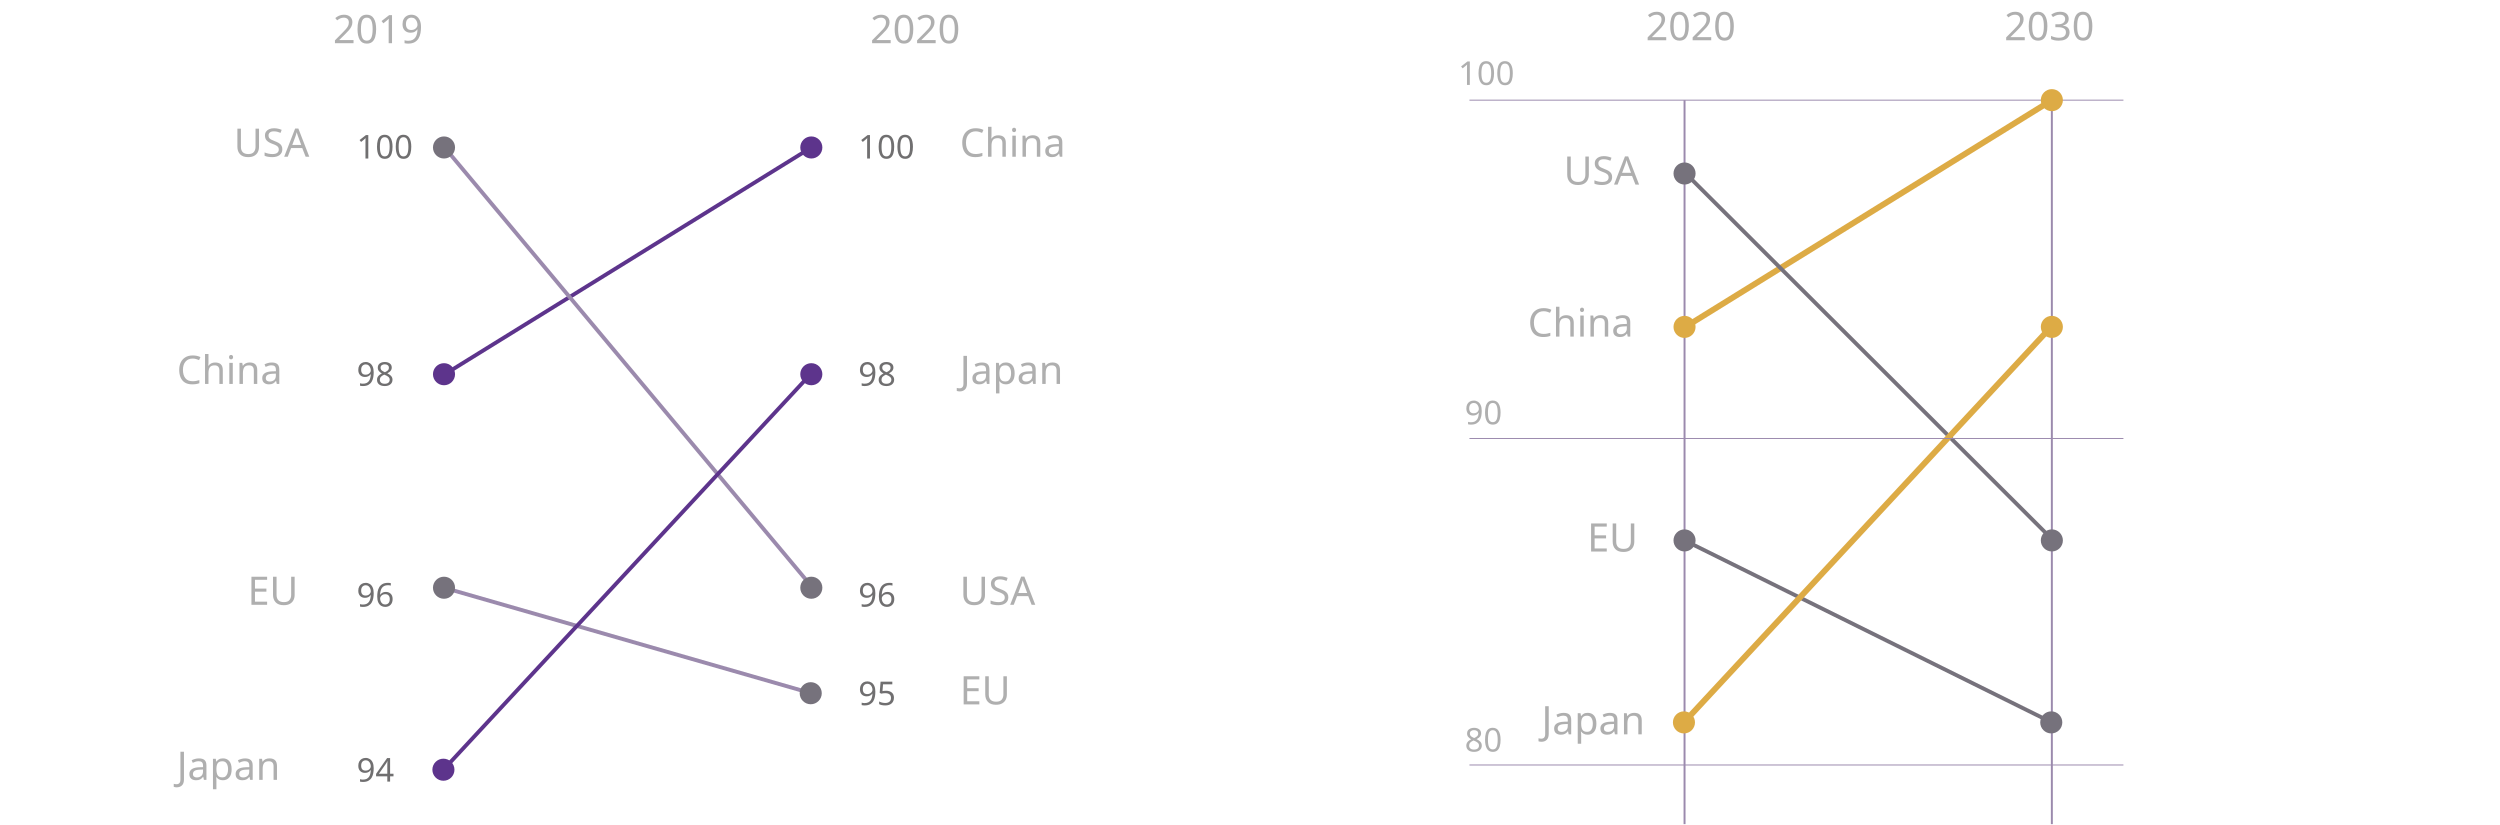
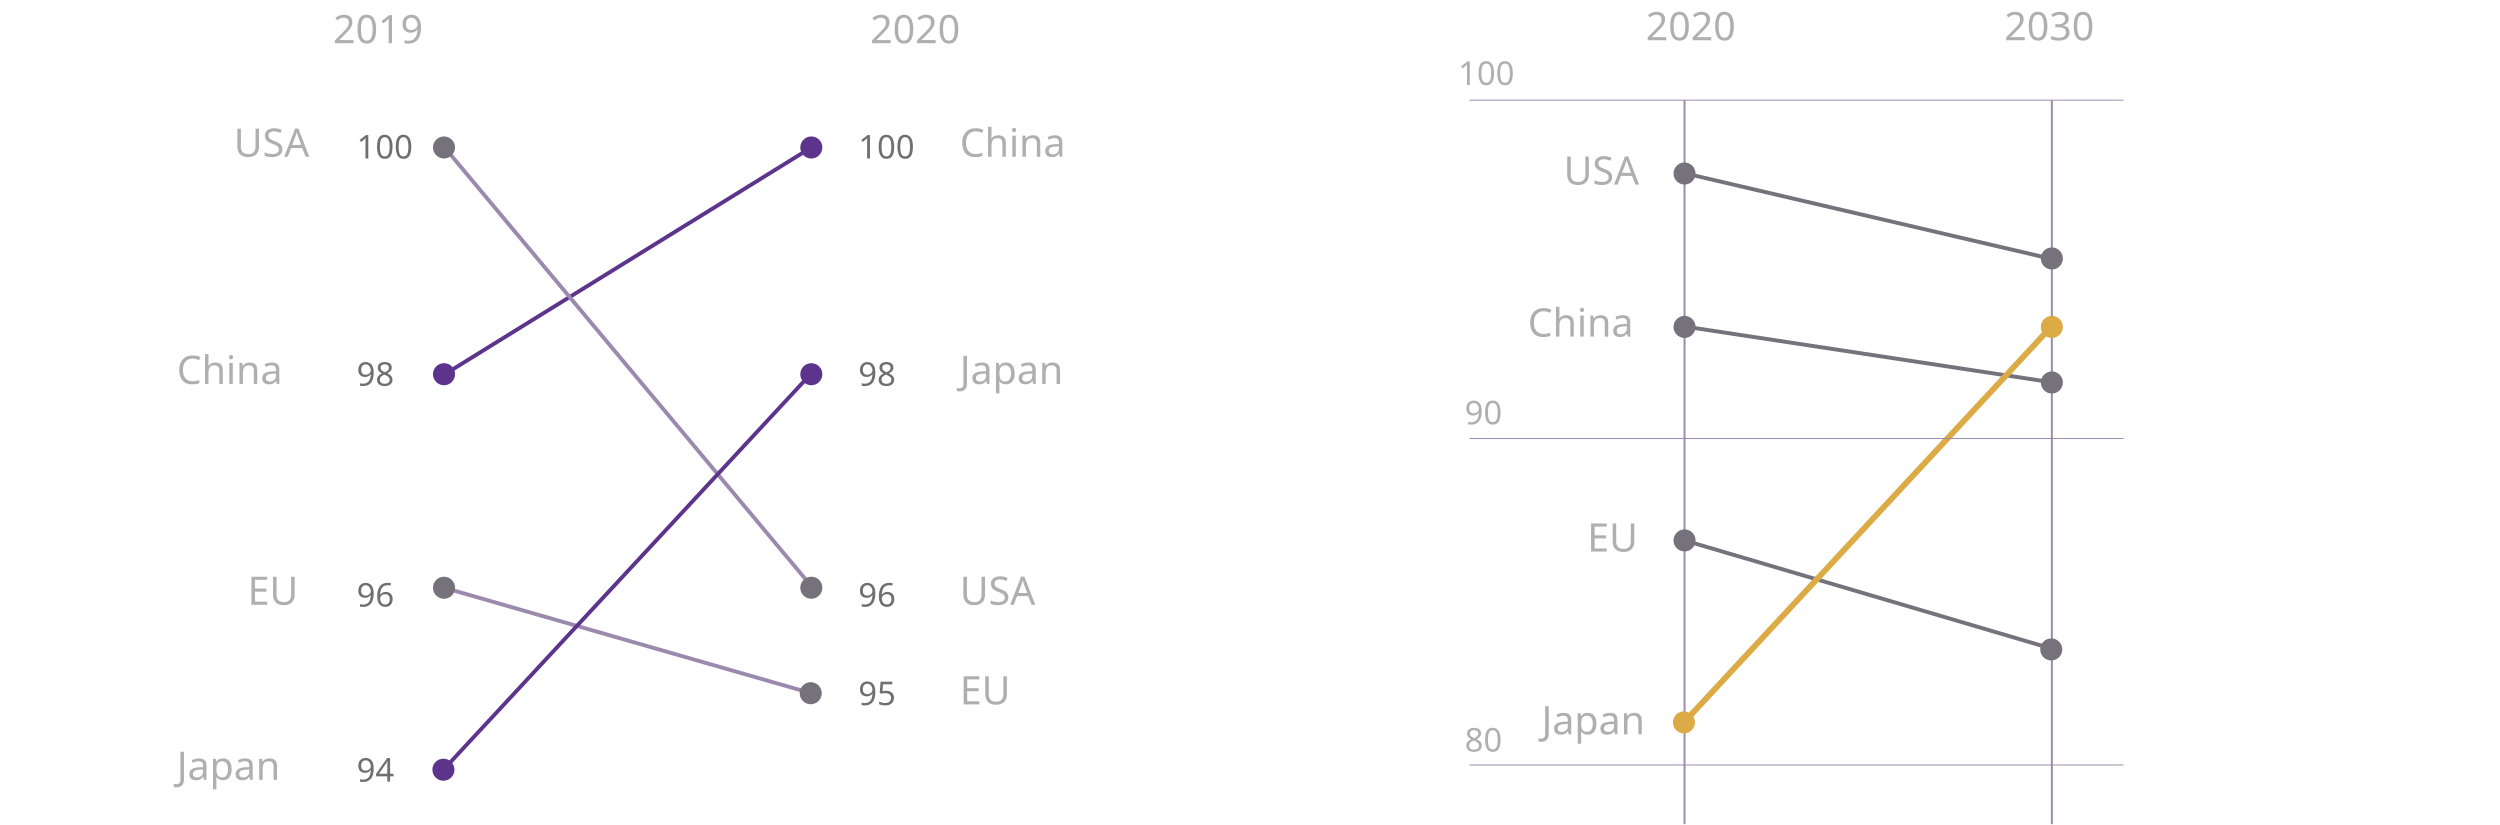
<svg xmlns="http://www.w3.org/2000/svg" version="1.1" id="Layer_1" x="0px" y="0px" viewBox="0 0 1268 418" style="enable-background:new 0 0 1268 418;" xml:space="preserve">
  <style type="text/css">
- 	.st0{fill:#AFAFAF;stroke:#9B8AAD;stroke-width:0.5;stroke-miterlimit:10;}
+ 	.st0{fill:none;stroke:#9B8AAD;stroke-width:0.5;stroke-miterlimit:10;}
	.st1{fill:none;stroke:#9B8AAD;stroke-miterlimit:10;}
	.st2{fill:#AFAFAF;}
	.st3{font-family:'RobotoMono-Regular';}
	.st4{font-size:19.945px;}
	.st5{fill:#706F70;}
	.st6{font-size:16.621px;}
	.st7{fill:none;stroke:#5D348C;stroke-width:2;stroke-miterlimit:10;}
	.st8{fill:none;stroke:#9B8AAD;stroke-width:2;stroke-miterlimit:10;}
	.st9{fill:#76727C;}
	.st10{fill:#5D348C;}
- 	.st11{fill:none;stroke:#DDAB45;stroke-width:3;stroke-miterlimit:10;}
- 	.st12{fill:none;stroke:#76727C;stroke-width:2;stroke-miterlimit:10;}
+ 	.st11{fill:none;stroke:#76727C;stroke-width:2;stroke-miterlimit:10;}
+ 	.st12{fill:none;stroke:#DDAB45;stroke-width:3;stroke-miterlimit:10;}
	.st13{fill:#DDAB45;}
- 	.st14{fill:none;stroke:#9B8AAD;stroke-width:0.5;stroke-miterlimit:10;}
</style>
  <line class="st0" x1="745.3" y1="50.8" x2="1077" y2="50.8" />
  <line class="st1" x1="1040.7" y1="50.8" x2="1040.7" y2="418" />
  <line class="st1" x1="854.4" y1="50.8" x2="854.4" y2="418" />
  <g id="Layer_2_1_">
</g>
  <g id="Layer_3">
</g>
  <g>
    <text transform="matrix(1 0 0 1 118.606 79.4956)" class="st2 st3 st4">USA</text>
  </g>
  <g>
    <text transform="matrix(1 0 0 1 168.9331 21.9185)" class="st2 st3 st4">2019</text>
  </g>
  <g>
    <text transform="matrix(1 0 0 1 441.3727 21.9185)" class="st2 st3 st4">2020</text>
  </g>
  <g>
    <text transform="matrix(1 0 0 1 89.6802 194.7358)" class="st2 st3 st4">China</text>
  </g>
  <g>
    <text transform="matrix(1 0 0 1 125.5874 306.7529)" class="st2 st3 st4">EU</text>
  </g>
  <g>
    <text transform="matrix(1 0 0 1 486.8289 357.2578)" class="st2 st3 st4">EU</text>
  </g>
  <g>
    <text transform="matrix(1 0 0 1 180.8976 80.397)" class="st5 st3 st6">100</text>
  </g>
  <g>
    <text transform="matrix(1 0 0 1 180.8975 195.6372)" class="st5 st3 st6">98</text>
  </g>
  <g>
    <text transform="matrix(1 0 0 1 180.8975 307.6543)" class="st5 st3 st6">96</text>
  </g>
  <g>
    <g>
      <text transform="matrix(1 0 0 1 435.3391 80.397)" class="st5 st3 st6">100</text>
    </g>
  </g>
  <g>
    <g>
      <text transform="matrix(1 0 0 1 435.339 195.6372)" class="st5 st3 st6">98</text>
    </g>
  </g>
  <g>
    <g>
      <text transform="matrix(1 0 0 1 435.339 307.6543)" class="st5 st3 st6">96</text>
    </g>
  </g>
  <g>
    <text transform="matrix(1 0 0 1 486.8289 79.4956)" class="st2 st3 st4">China</text>
  </g>
  <g>
    <text transform="matrix(1 0 0 1 486.8294 194.7356)" class="st2 st3 st4">Japan</text>
  </g>
  <line class="st7" x1="225.8" y1="189.7" x2="411.5" y2="74.8" />
  <line class="st8" x1="225.9" y1="75.3" x2="412.1" y2="298" />
  <line class="st8" x1="225.2" y1="298.1" x2="411.4" y2="351.6" />
  <g>
    <text transform="matrix(1 0 0 1 89.6802 395.5386)" class="st2 st3 st4">Japan</text>
  </g>
  <g>
    <text transform="matrix(1 0 0 1 180.8975 396.439)" class="st5 st3 st6">94</text>
  </g>
  <g>
    <g>
      <text transform="matrix(1 0 0 1 435.339 357.6299)" class="st5 st3 st6">95</text>
    </g>
  </g>
  <g>
    <text transform="matrix(1 0 0 1 486.829 306.7534)" class="st2 st3 st4">USA</text>
  </g>
  <line class="st7" x1="224.9" y1="390.4" x2="411.1" y2="189.8" />
  <circle class="st9" cx="225.2" cy="74.8" r="5.6" />
  <circle class="st10" cx="225.2" cy="189.8" r="5.6" />
  <circle class="st9" cx="225.2" cy="298.1" r="5.6" />
  <circle class="st10" cx="224.9" cy="390.4" r="5.6" />
  <circle class="st10" cx="411.5" cy="74.8" r="5.6" />
  <circle class="st10" cx="411.5" cy="189.8" r="5.6" />
  <circle class="st9" cx="411.5" cy="298.1" r="5.6" />
  <circle class="st9" cx="411.2" cy="351.6" r="5.6" />
  <g id="Layer_2_2_">
</g>
  <g id="Layer_3_1_">
</g>
  <g>
    <text transform="matrix(1 0 0 1 793.0928 93.641)" class="st2 st3 st4">USA</text>
  </g>
  <g>
    <text transform="matrix(1 0 0 1 834.7323 20.4174)" class="st2 st3 st4">2020</text>
  </g>
  <g>
    <text transform="matrix(1 0 0 1 1016.582 20.4174)" class="st2 st3 st4">2030</text>
  </g>
  <g>
    <text transform="matrix(1 0 0 1 774.8867 170.7355)" class="st2 st3 st4">China</text>
  </g>
  <g>
    <text transform="matrix(1 0 0 1 805.0615 279.7533)" class="st2 st3 st4">EU</text>
  </g>
  <g>
    <text transform="matrix(1 0 0 1 739.589 43.0637)" class="st2 st3 st6">100</text>
  </g>
  <line class="st0" x1="745.3" y1="388" x2="1077" y2="388" />
  <g>
    <text transform="matrix(1 0 0 1 742.8969 215.1985)" class="st2 st3 st6">90</text>
  </g>
  <g>
    <text transform="matrix(1 0 0 1 742.8965 381.1796)" class="st2 st3 st6">80</text>
  </g>
-   <line class="st11" x1="855" y1="165.7" x2="1040.7" y2="50.8" />
-   <line class="st12" x1="855" y1="88" x2="1041.3" y2="274" />
-   <line class="st12" x1="854.4" y1="274.1" x2="1040.6" y2="366.4" />
+   <line class="st11" x1="855" y1="165.7" x2="1041.3" y2="194" />
+   <line class="st11" x1="855" y1="88" x2="1041.3" y2="131.5" />
+   <line class="st11" x1="854.4" y1="274.1" x2="1040.6" y2="329" />
  <g>
    <text transform="matrix(1 0 0 1 781.8867 372.4385)" class="st2 st3 st4">Japan</text>
  </g>
-   <line class="st11" x1="854.1" y1="366.4" x2="1040.3" y2="165.8" />
+   <line class="st12" x1="854.1" y1="366.4" x2="1040.3" y2="165.8" />
  <circle class="st9" cx="854.4" cy="88" r="5.6" />
-   <circle class="st13" cx="854.4" cy="165.8" r="5.6" />
+   <circle class="st9" cx="854.4" cy="165.8" r="5.6" />
  <circle class="st9" cx="854.4" cy="274.1" r="5.6" />
  <circle class="st13" cx="854.1" cy="366.4" r="5.6" />
-   <circle class="st13" cx="1040.7" cy="50.8" r="5.6" />
+   <circle class="st9" cx="1040.7" cy="194" r="5.6" />
  <circle class="st13" cx="1040.7" cy="165.8" r="5.6" />
-   <circle class="st9" cx="1040.7" cy="274.1" r="5.6" />
-   <circle class="st9" cx="1040.4" cy="366.4" r="5.6" />
-   <line class="st14" x1="745.3" y1="222.4" x2="1077" y2="222.4" />
+   <circle class="st9" cx="1040.7" cy="131.1" r="5.6" />
+   <circle class="st9" cx="1040.4" cy="329.4" r="5.6" />
+   <line class="st0" x1="745.3" y1="222.4" x2="1077" y2="222.4" />
</svg>
